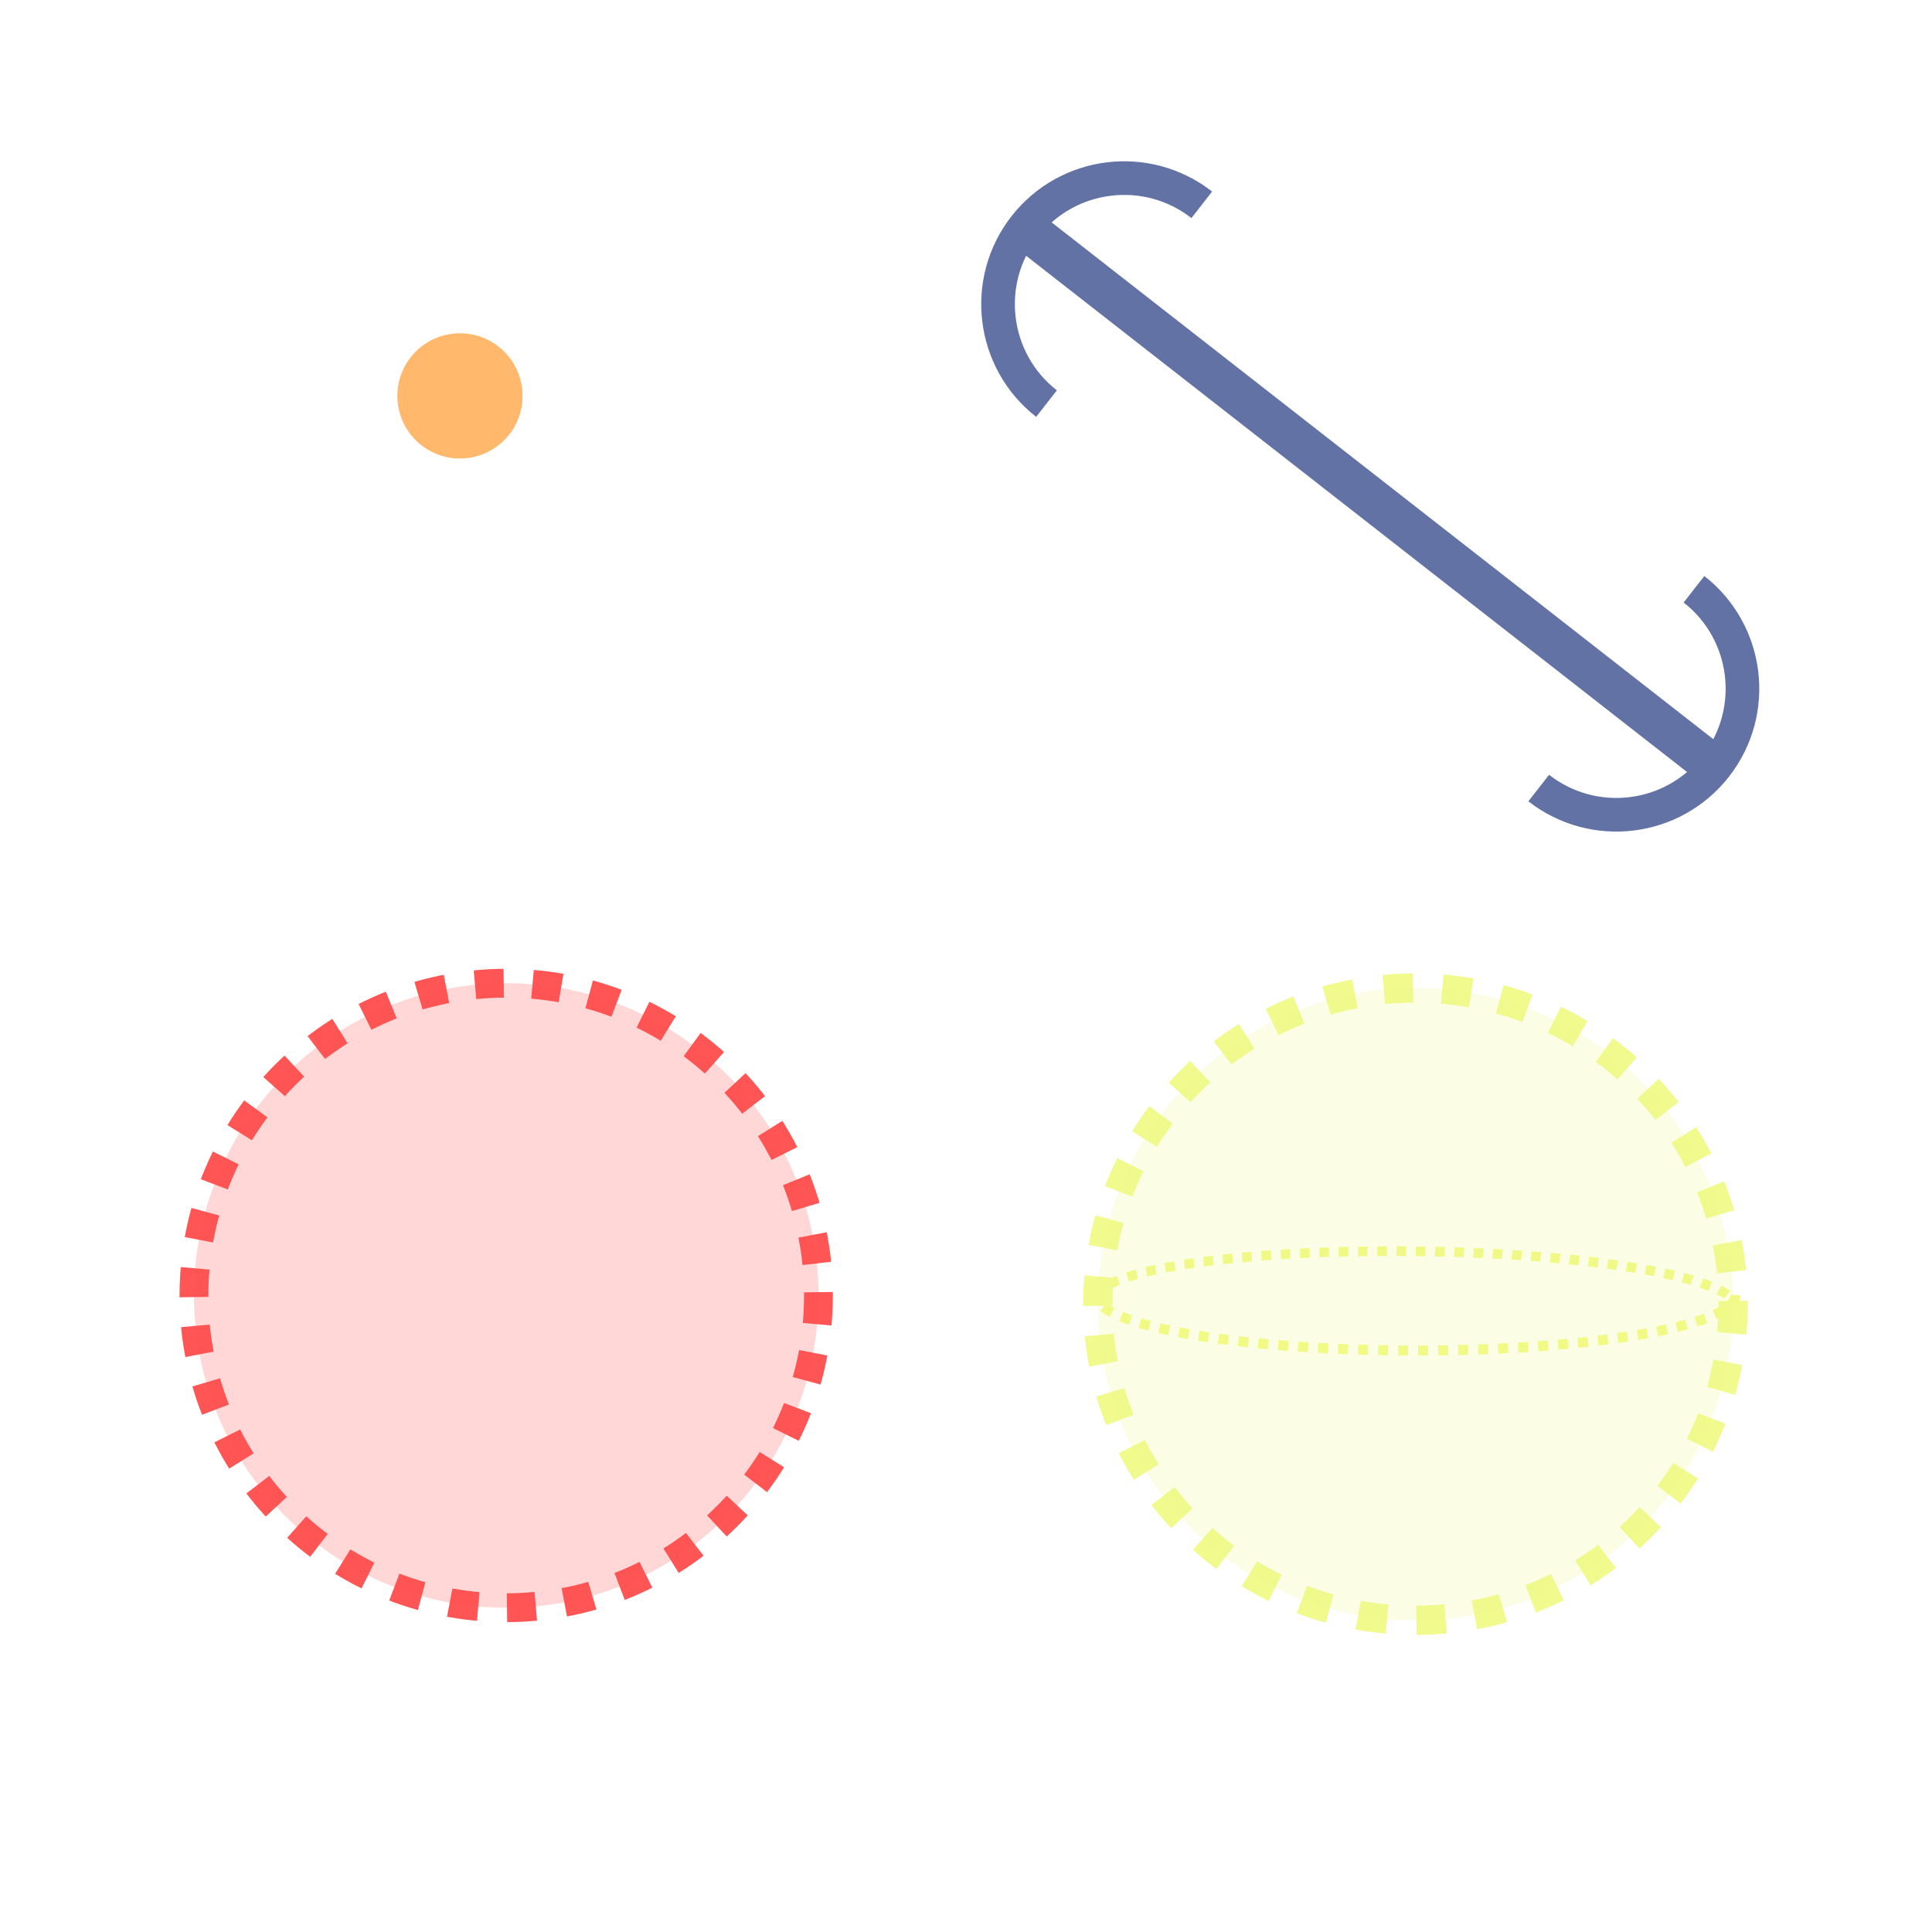
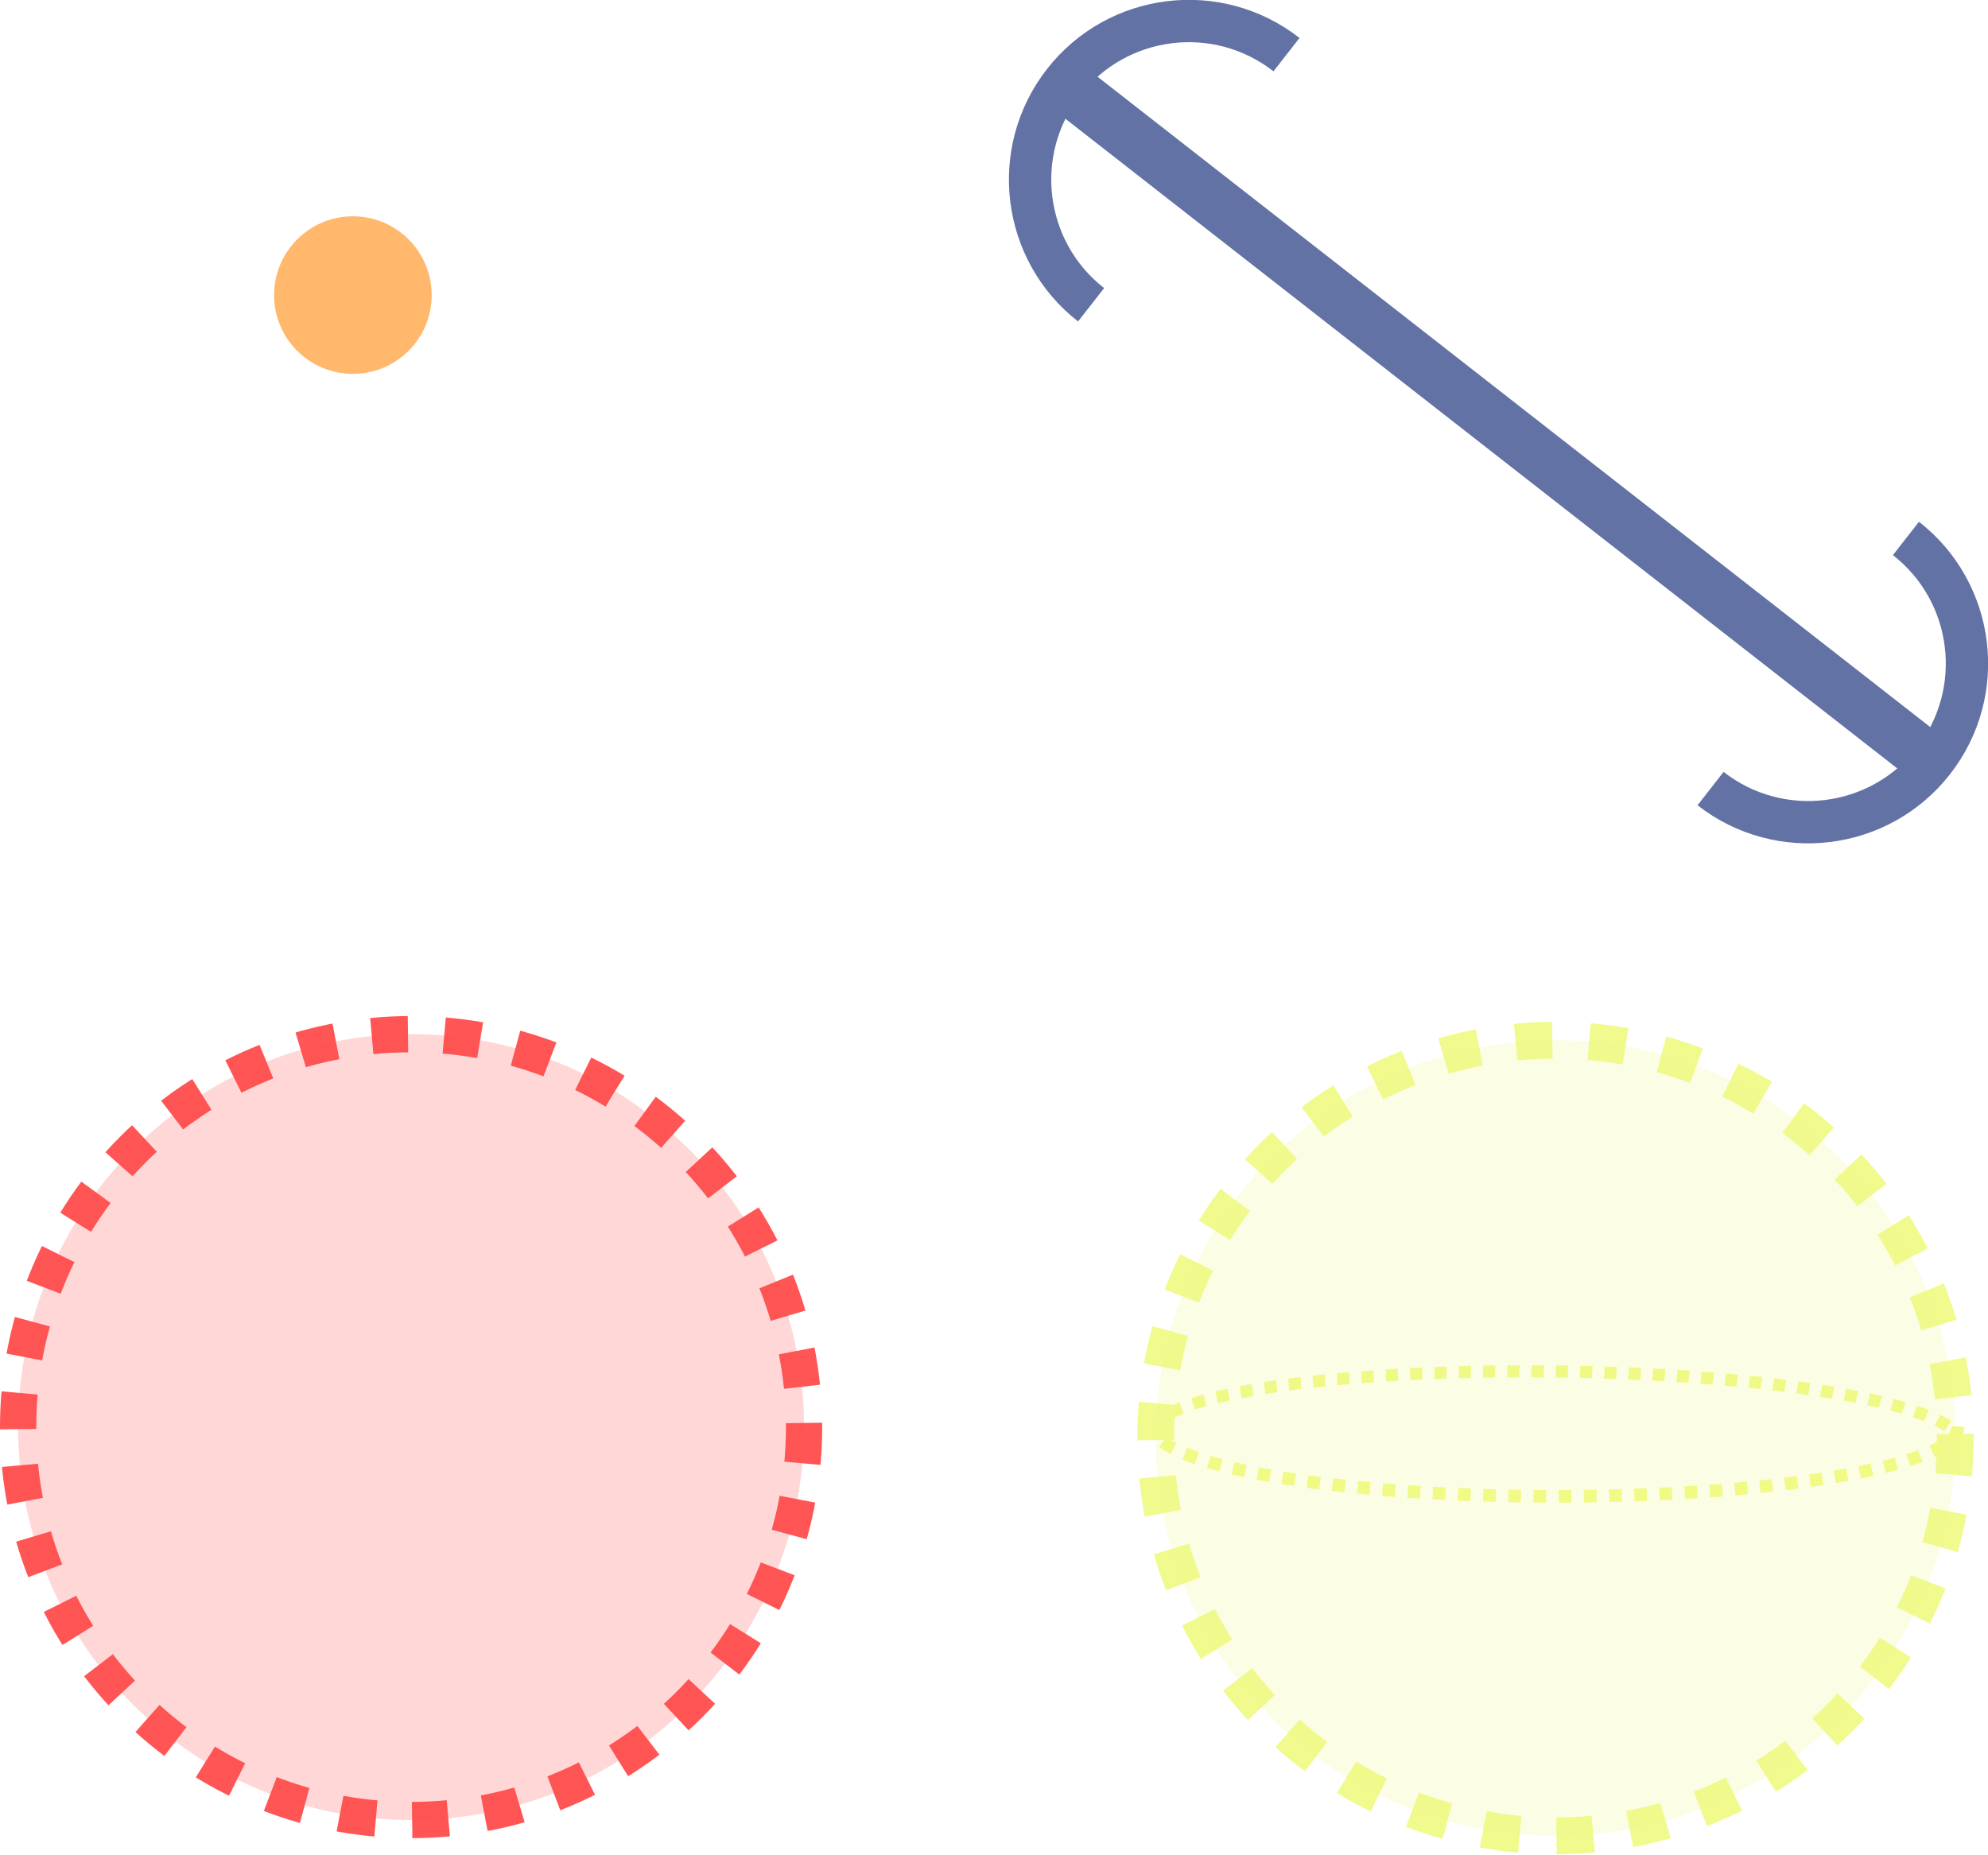
- <svg xmlns="http://www.w3.org/2000/svg" viewBox="0 0 1080 1080" version="1.1" id="svg5" xml:space="preserve">
+ <svg xmlns="http://www.w3.org/2000/svg" viewBox="0 0 883.023 823.702" version="1.1" id="svg5" xml:space="preserve">
  <defs id="defs2">
-     <marker style="overflow:visible" id="CurveOut" refX="0.0" refY="0.0" orient="auto">
-       <path transform="scale(0.6)" class="stroke-highlight" style="fill:none;fill-rule:evenodd;stroke:#6272a4;stroke-width:1pt;stroke-opacity:1" d="M -5.413,-5.046 C -2.653,-5.046 -0.413,-2.806 -0.413,-0.046 C -0.413,2.714 -2.653,4.954 -5.413,4.954" id="path1108" />
+     <marker style="overflow:visible" id="CurveOut" refX="0" refY="0" orient="auto">
+       <path transform="scale(0.6)" class="stroke-highlight" style="fill:none;fill-rule:evenodd;stroke:#6272a4;stroke-width:1pt;stroke-opacity:1" d="m -5.413,-5.046 c 2.76,0 5,2.24 5,5 0,2.76 -2.24,5 -5,5" id="path1108" />
    </marker>
-     <marker style="overflow:visible" id="CurveIn" refX="0.0" refY="0.0" orient="auto">
-       <path transform="scale(0.6)" class="stroke-highlight" style="fill-rule:evenodd;stroke:#6272a4;stroke-width:1pt;fill:none;stroke-opacity:1" d="M 4.625,-5.046 C 1.865,-5.046 -0.375,-2.806 -0.375,-0.046 C -0.375,2.714 1.865,4.954 4.625,4.954" id="path1105" />
+     <marker style="overflow:visible" id="CurveIn" refX="0" refY="0" orient="auto">
+       <path transform="scale(0.6)" class="stroke-highlight" style="fill:none;fill-rule:evenodd;stroke:#6272a4;stroke-width:1pt;stroke-opacity:1" d="m 4.625,-5.046 c -2.76,0 -5,2.24 -5,5 0,2.76 2.24,5 5,5" id="path1105" />
    </marker>
-     <marker style="overflow:visible" id="marker1449" refX="0.0" refY="0.0" orient="auto">
-       <path transform="scale(0.4) translate(7.4, 1)" style="fill-rule:evenodd;stroke:#000000;stroke-width:1pt;stroke-opacity:1;fill:#000000;fill-opacity:1" d="M -2.5,-1.0 C -2.5,1.76 -4.74,4.0 -7.5,4.0 C -10.26,4.0 -12.5,1.76 -12.5,-1.0 C -12.5,-3.76 -10.26,-6.0 -7.5,-6.0 C -4.74,-6.0 -2.5,-3.76 -2.5,-1.0 z " id="path1447" />
+     <marker style="overflow:visible" id="marker1449" refX="0" refY="0" orient="auto">
+       <path transform="matrix(0.4,0,0,0.4,2.96,0.4)" style="fill:#000000;fill-opacity:1;fill-rule:evenodd;stroke:#000000;stroke-width:1pt;stroke-opacity:1" d="m -2.5,-1 c 0,2.76 -2.24,5 -5,5 -2.76,0 -5,-2.24 -5,-5 0,-2.76 2.24,-5 5,-5 2.76,0 5,2.24 5,5 z" id="path1447" />
    </marker>
-     <marker style="overflow:visible" id="marker1367" refX="0.0" refY="0.0" orient="auto">
-       <path transform="scale(0.4) translate(7.4, 1)" style="fill-rule:evenodd;stroke:#000000;stroke-width:1pt;stroke-opacity:1;fill:#000000;fill-opacity:1" d="M -2.5,-1.0 C -2.5,1.76 -4.74,4.0 -7.5,4.0 C -10.26,4.0 -12.5,1.76 -12.5,-1.0 C -12.5,-3.76 -10.26,-6.0 -7.5,-6.0 C -4.74,-6.0 -2.5,-3.76 -2.5,-1.0 z " id="path1365" />
+     <marker style="overflow:visible" id="marker1367" refX="0" refY="0" orient="auto">
+       <path transform="matrix(0.4,0,0,0.4,2.96,0.4)" style="fill:#000000;fill-opacity:1;fill-rule:evenodd;stroke:#000000;stroke-width:1pt;stroke-opacity:1" d="m -2.5,-1 c 0,2.76 -2.24,5 -5,5 -2.76,0 -5,-2.24 -5,-5 0,-2.76 2.24,-5 5,-5 2.76,0 5,2.24 5,5 z" id="path1365" />
    </marker>
-     <marker orient="auto" refY="0.0" refX="0.0" id="marker1215" style="overflow:visible">
-       <path id="path1213" d="M -2.5,-1.0 C -2.5,1.76 -4.74,4.0 -7.5,4.0 C -10.26,4.0 -12.5,1.76 -12.5,-1.0 C -12.5,-3.76 -10.26,-6.0 -7.5,-6.0 C -4.74,-6.0 -2.5,-3.76 -2.5,-1.0 z " style="fill-rule:evenodd;stroke:#000000;stroke-width:1pt;stroke-opacity:1;fill:#000000;fill-opacity:1" transform="scale(0.4) translate(7.4, 1)" />
+     <marker orient="auto" refY="0" refX="0" id="marker1215" style="overflow:visible">
+       <path id="path1213" d="m -2.5,-1 c 0,2.76 -2.24,5 -5,5 -2.76,0 -5,-2.24 -5,-5 0,-2.76 2.24,-5 5,-5 2.76,0 5,2.24 5,5 z" style="fill:#000000;fill-opacity:1;fill-rule:evenodd;stroke:#000000;stroke-width:1pt;stroke-opacity:1" transform="matrix(0.4,0,0,0.4,2.96,0.4)" />
    </marker>
-     <marker style="overflow:visible" id="marker1093" refX="0.0" refY="0.0" orient="auto">
-       <path transform="scale(0.4) translate(7.4, 1)" style="fill-rule:evenodd;stroke:#000000;stroke-width:1pt;stroke-opacity:1;fill:#000000;fill-opacity:1" d="M -2.5,-1.0 C -2.5,1.76 -4.74,4.0 -7.5,4.0 C -10.26,4.0 -12.5,1.76 -12.5,-1.0 C -12.5,-3.76 -10.26,-6.0 -7.5,-6.0 C -4.74,-6.0 -2.5,-3.76 -2.5,-1.0 z " id="path1091" />
+     <marker style="overflow:visible" id="marker1093" refX="0" refY="0" orient="auto">
+       <path transform="matrix(0.4,0,0,0.4,2.96,0.4)" style="fill:#000000;fill-opacity:1;fill-rule:evenodd;stroke:#000000;stroke-width:1pt;stroke-opacity:1" d="m -2.5,-1 c 0,2.76 -2.24,5 -5,5 -2.76,0 -5,-2.24 -5,-5 0,-2.76 2.24,-5 5,-5 2.76,0 5,2.24 5,5 z" id="path1091" />
    </marker>
-     <marker orient="auto" refY="0.0" refX="0.0" id="marker6160" style="overflow:visible">
-       <path id="path6158" d="M -2.5,-1.0 C -2.5,1.76 -4.74,4.0 -7.5,4.0 C -10.26,4.0 -12.5,1.76 -12.5,-1.0 C -12.5,-3.76 -10.26,-6.0 -7.5,-6.0 C -4.74,-6.0 -2.5,-3.76 -2.5,-1.0 z " style="fill-rule:evenodd;stroke:#000000;stroke-width:1pt;stroke-opacity:1;fill:#000000;fill-opacity:1" transform="scale(0.4) translate(7.4, 1)" />
+     <marker orient="auto" refY="0" refX="0" id="marker6160" style="overflow:visible">
+       <path id="path6158" d="m -2.5,-1 c 0,2.76 -2.24,5 -5,5 -2.76,0 -5,-2.24 -5,-5 0,-2.76 2.24,-5 5,-5 2.76,0 5,2.24 5,5 z" style="fill:#000000;fill-opacity:1;fill-rule:evenodd;stroke:#000000;stroke-width:1pt;stroke-opacity:1" transform="matrix(0.4,0,0,0.4,2.96,0.4)" />
    </marker>
-     <marker style="overflow:visible" id="marker5984" refX="0.0" refY="0.0" orient="auto">
-       <path transform="scale(0.4) translate(7.4, 1)" style="fill-rule:evenodd;stroke:#000000;stroke-width:1pt;stroke-opacity:1;fill:#000000;fill-opacity:1" d="M -2.5,-1.0 C -2.5,1.76 -4.74,4.0 -7.5,4.0 C -10.26,4.0 -12.5,1.76 -12.5,-1.0 C -12.5,-3.76 -10.26,-6.0 -7.5,-6.0 C -4.74,-6.0 -2.5,-3.76 -2.5,-1.0 z " id="path5982" />
+     <marker style="overflow:visible" id="marker5984" refX="0" refY="0" orient="auto">
+       <path transform="matrix(0.4,0,0,0.4,2.96,0.4)" style="fill:#000000;fill-opacity:1;fill-rule:evenodd;stroke:#000000;stroke-width:1pt;stroke-opacity:1" d="m -2.5,-1 c 0,2.76 -2.24,5 -5,5 -2.76,0 -5,-2.24 -5,-5 0,-2.76 2.24,-5 5,-5 2.76,0 5,2.24 5,5 z" id="path5982" />
    </marker>
-     <marker orient="auto" refY="0.0" refX="0.0" id="marker5932" style="overflow:visible">
-       <path id="path5930" d="M -2.5,-1.0 C -2.5,1.76 -4.74,4.0 -7.5,4.0 C -10.26,4.0 -12.5,1.76 -12.5,-1.0 C -12.5,-3.76 -10.26,-6.0 -7.5,-6.0 C -4.74,-6.0 -2.5,-3.76 -2.5,-1.0 z " style="fill-rule:evenodd;stroke:#000000;stroke-width:1pt;stroke-opacity:1;fill:#000000;fill-opacity:1" transform="scale(0.4) translate(7.4, 1)" />
+     <marker orient="auto" refY="0" refX="0" id="marker5932" style="overflow:visible">
+       <path id="path5930" d="m -2.5,-1 c 0,2.76 -2.24,5 -5,5 -2.76,0 -5,-2.24 -5,-5 0,-2.76 2.24,-5 5,-5 2.76,0 5,2.24 5,5 z" style="fill:#000000;fill-opacity:1;fill-rule:evenodd;stroke:#000000;stroke-width:1pt;stroke-opacity:1" transform="matrix(0.4,0,0,0.4,2.96,0.4)" />
    </marker>
-     <marker orient="auto" refY="0.0" refX="0.0" id="marker5256" style="overflow:visible">
-       <path id="path5254" d="M -2.5,-1.0 C -2.5,1.76 -4.74,4.0 -7.5,4.0 C -10.26,4.0 -12.5,1.76 -12.5,-1.0 C -12.5,-3.76 -10.26,-6.0 -7.5,-6.0 C -4.74,-6.0 -2.5,-3.76 -2.5,-1.0 z " style="fill-rule:evenodd;stroke:#000000;stroke-width:1pt;stroke-opacity:1;fill:#000000;fill-opacity:1" transform="scale(0.4) translate(7.4, 1)" />
+     <marker orient="auto" refY="0" refX="0" id="marker5256" style="overflow:visible">
+       <path id="path5254" d="m -2.5,-1 c 0,2.76 -2.24,5 -5,5 -2.76,0 -5,-2.24 -5,-5 0,-2.76 2.24,-5 5,-5 2.76,0 5,2.24 5,5 z" style="fill:#000000;fill-opacity:1;fill-rule:evenodd;stroke:#000000;stroke-width:1pt;stroke-opacity:1" transform="matrix(0.4,0,0,0.4,2.96,0.4)" />
    </marker>
-     <marker style="overflow:visible" id="marker4870" refX="0.0" refY="0.0" orient="auto">
-       <path transform="scale(0.2) translate(7.4, 1)" style="fill-rule:evenodd;stroke:#000000;stroke-width:1pt;stroke-opacity:1;fill:#000000;fill-opacity:1" d="M -2.5,-1.0 C -2.5,1.76 -4.74,4.0 -7.5,4.0 C -10.26,4.0 -12.5,1.76 -12.5,-1.0 C -12.5,-3.76 -10.26,-6.0 -7.5,-6.0 C -4.74,-6.0 -2.5,-3.76 -2.5,-1.0 z " id="path4868" />
+     <marker style="overflow:visible" id="marker4870" refX="0" refY="0" orient="auto">
+       <path transform="matrix(0.2,0,0,0.2,1.48,0.2)" style="fill:#000000;fill-opacity:1;fill-rule:evenodd;stroke:#000000;stroke-width:1pt;stroke-opacity:1" d="m -2.5,-1 c 0,2.76 -2.24,5 -5,5 -2.76,0 -5,-2.24 -5,-5 0,-2.76 2.24,-5 5,-5 2.76,0 5,2.24 5,5 z" id="path4868" />
    </marker>
  </defs>
-   <g id="layer3" />
-   <g id="layer4" />
-   <g id="layer2" />
-   <g id="layer1">
+   <g id="layer3" transform="translate(-100.3693,-90.22163)" />
+   <g id="layer4" transform="translate(-100.3693,-90.22163)" />
+   <g id="layer2" transform="translate(-100.3693,-90.22163)" />
+   <g id="layer1" transform="translate(-100.3693,-90.22163)">
    <path style="fill:none;fill-opacity:0.231;stroke:#f1fa84;stroke-width:5.388;stroke-linejoin:round;stroke-miterlimit:4;stroke-dasharray:5.388, 5.388;stroke-dashoffset:43.104;stroke-opacity:1;paint-order:stroke markers fill" id="path1848-6-9" transform="matrix(-0.9999088,-0.01350232,0.05196722,-0.9986488,0,0)" d="m -650.162,-717.696 a 178.749,28.824 0 0 1 -175.17,28.468 178.749,28.824 0 0 1 -182.073,-27.319" />
    <circle class=" fill-orange  stroke-orange  " style="fill:#ffb86c;fill-opacity:1;stroke:#ffb86c;stroke-width:4.721;stroke-dasharray:none" id="path1534" cx="257.111" cy="221.314" r="32.64" />
    <circle class="fill-red" style="fill:#ff5555;fill-opacity:0.231;stroke:#ff5554;stroke-width:16.103;stroke-linejoin:round;stroke-miterlimit:4;stroke-dasharray:16.103, 16.103;stroke-dashoffset:128.824;stroke-opacity:1;paint-order:stroke markers fill" id="path1848" cx="282.969" cy="724.172" r="174.549" />
    <ellipse cy="729.036" cx="791.27" id="path1848-0" class="fill-yellow" style="fill:#f1fa8c;fill-opacity:0.231;stroke:#f1fa8c;stroke-width:16.343;stroke-linejoin:round;stroke-miterlimit:4;stroke-dasharray:16.343, 16.343;stroke-dashoffset:130.741;stroke-opacity:1;paint-order:stroke markers fill" rx="177.575" ry="176.717" />
    <path id="path1848-6" style="fill:none;fill-opacity:0.231;stroke:#f1fa84;stroke-width:5.594;stroke-linejoin:round;stroke-miterlimit:4;stroke-dasharray:5.594, 5.594;stroke-dashoffset:44.75;stroke-opacity:1;paint-order:stroke markers fill" d="m 970.156,723.89 a 178.796,31.06 0 0 1 -174.144,31.049 178.796,31.06 0 0 1 -183.206,-29.433" />
-     <path id="path919" d="M 576.61,130.424 963.305,432.458" class="stroke-highlight" style="fill:none;stroke:#6272a4;stroke-width:23.5;stroke-linecap:butt;stroke-linejoin:miter;stroke-opacity:1;stroke-miterlimit:4;stroke-dasharray:none;marker-start:url(#CurveIn);marker-end:url(#CurveOut)" />
+     <path id="path919" d="M 576.61,130.424 963.305,432.458" class="stroke-highlight" style="fill:none;stroke:#6272a4;stroke-width:23.5;stroke-linecap:butt;stroke-linejoin:miter;stroke-miterlimit:4;stroke-dasharray:none;stroke-opacity:1;marker-start:url(#CurveIn);marker-end:url(#CurveOut)" />
  </g>
</svg>
